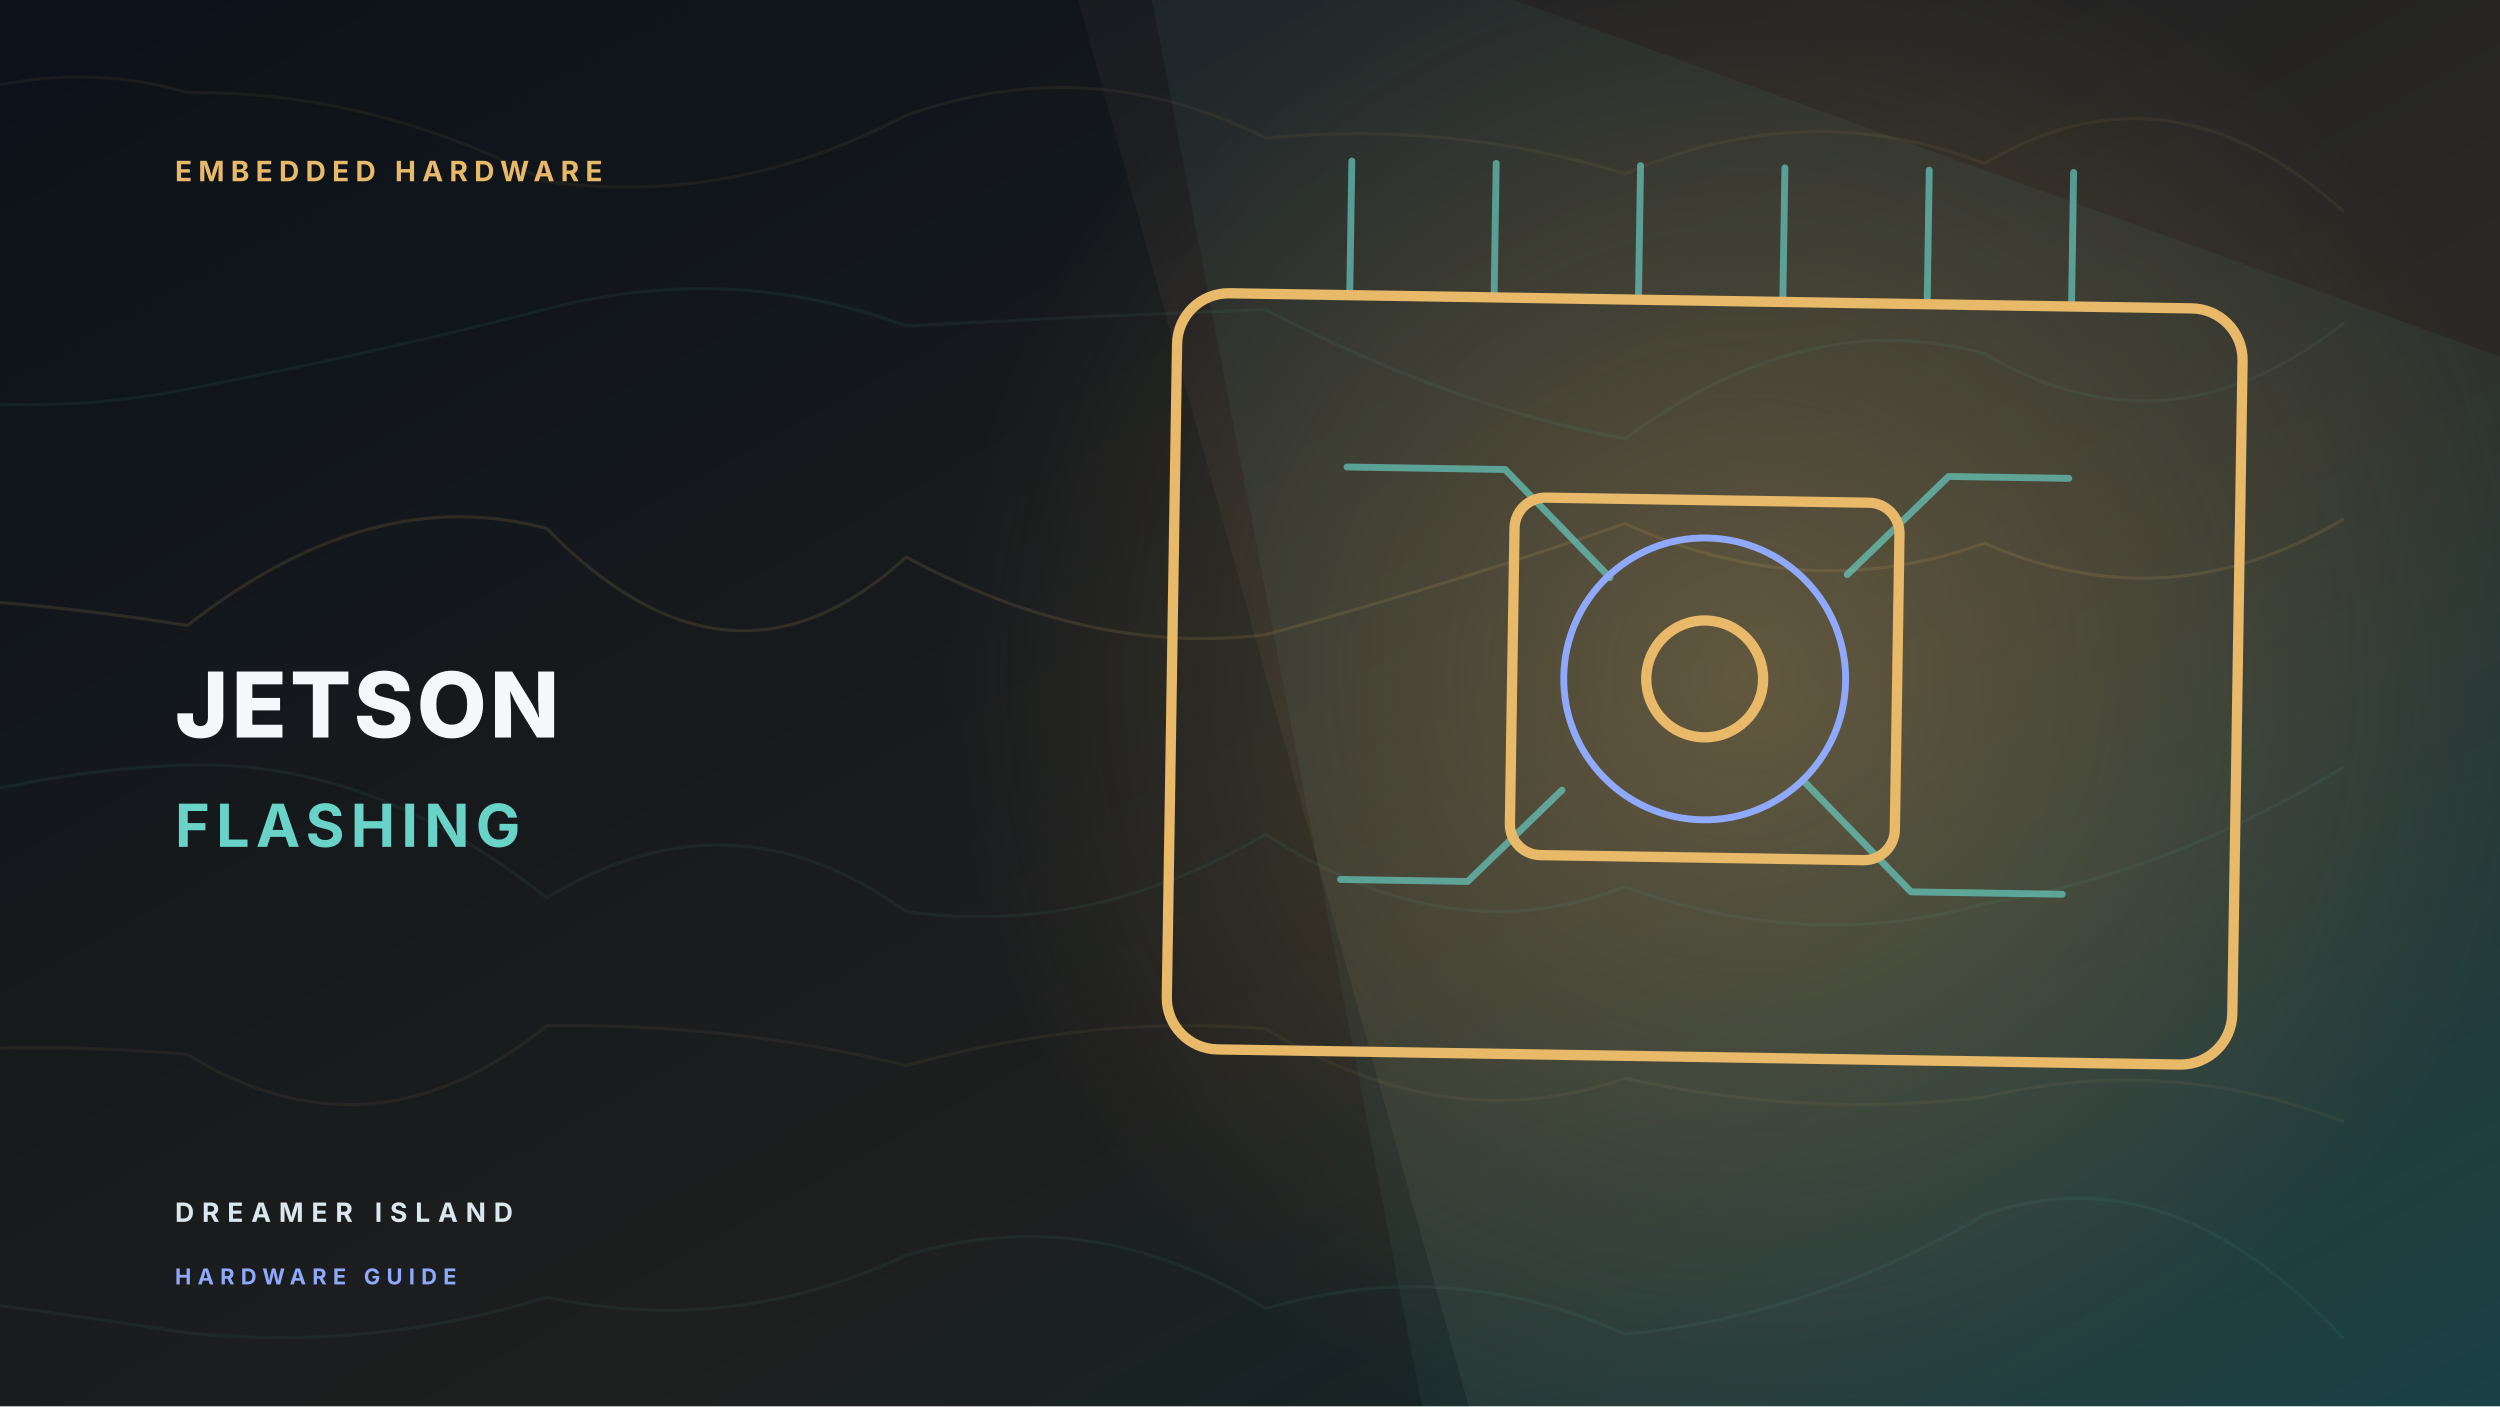
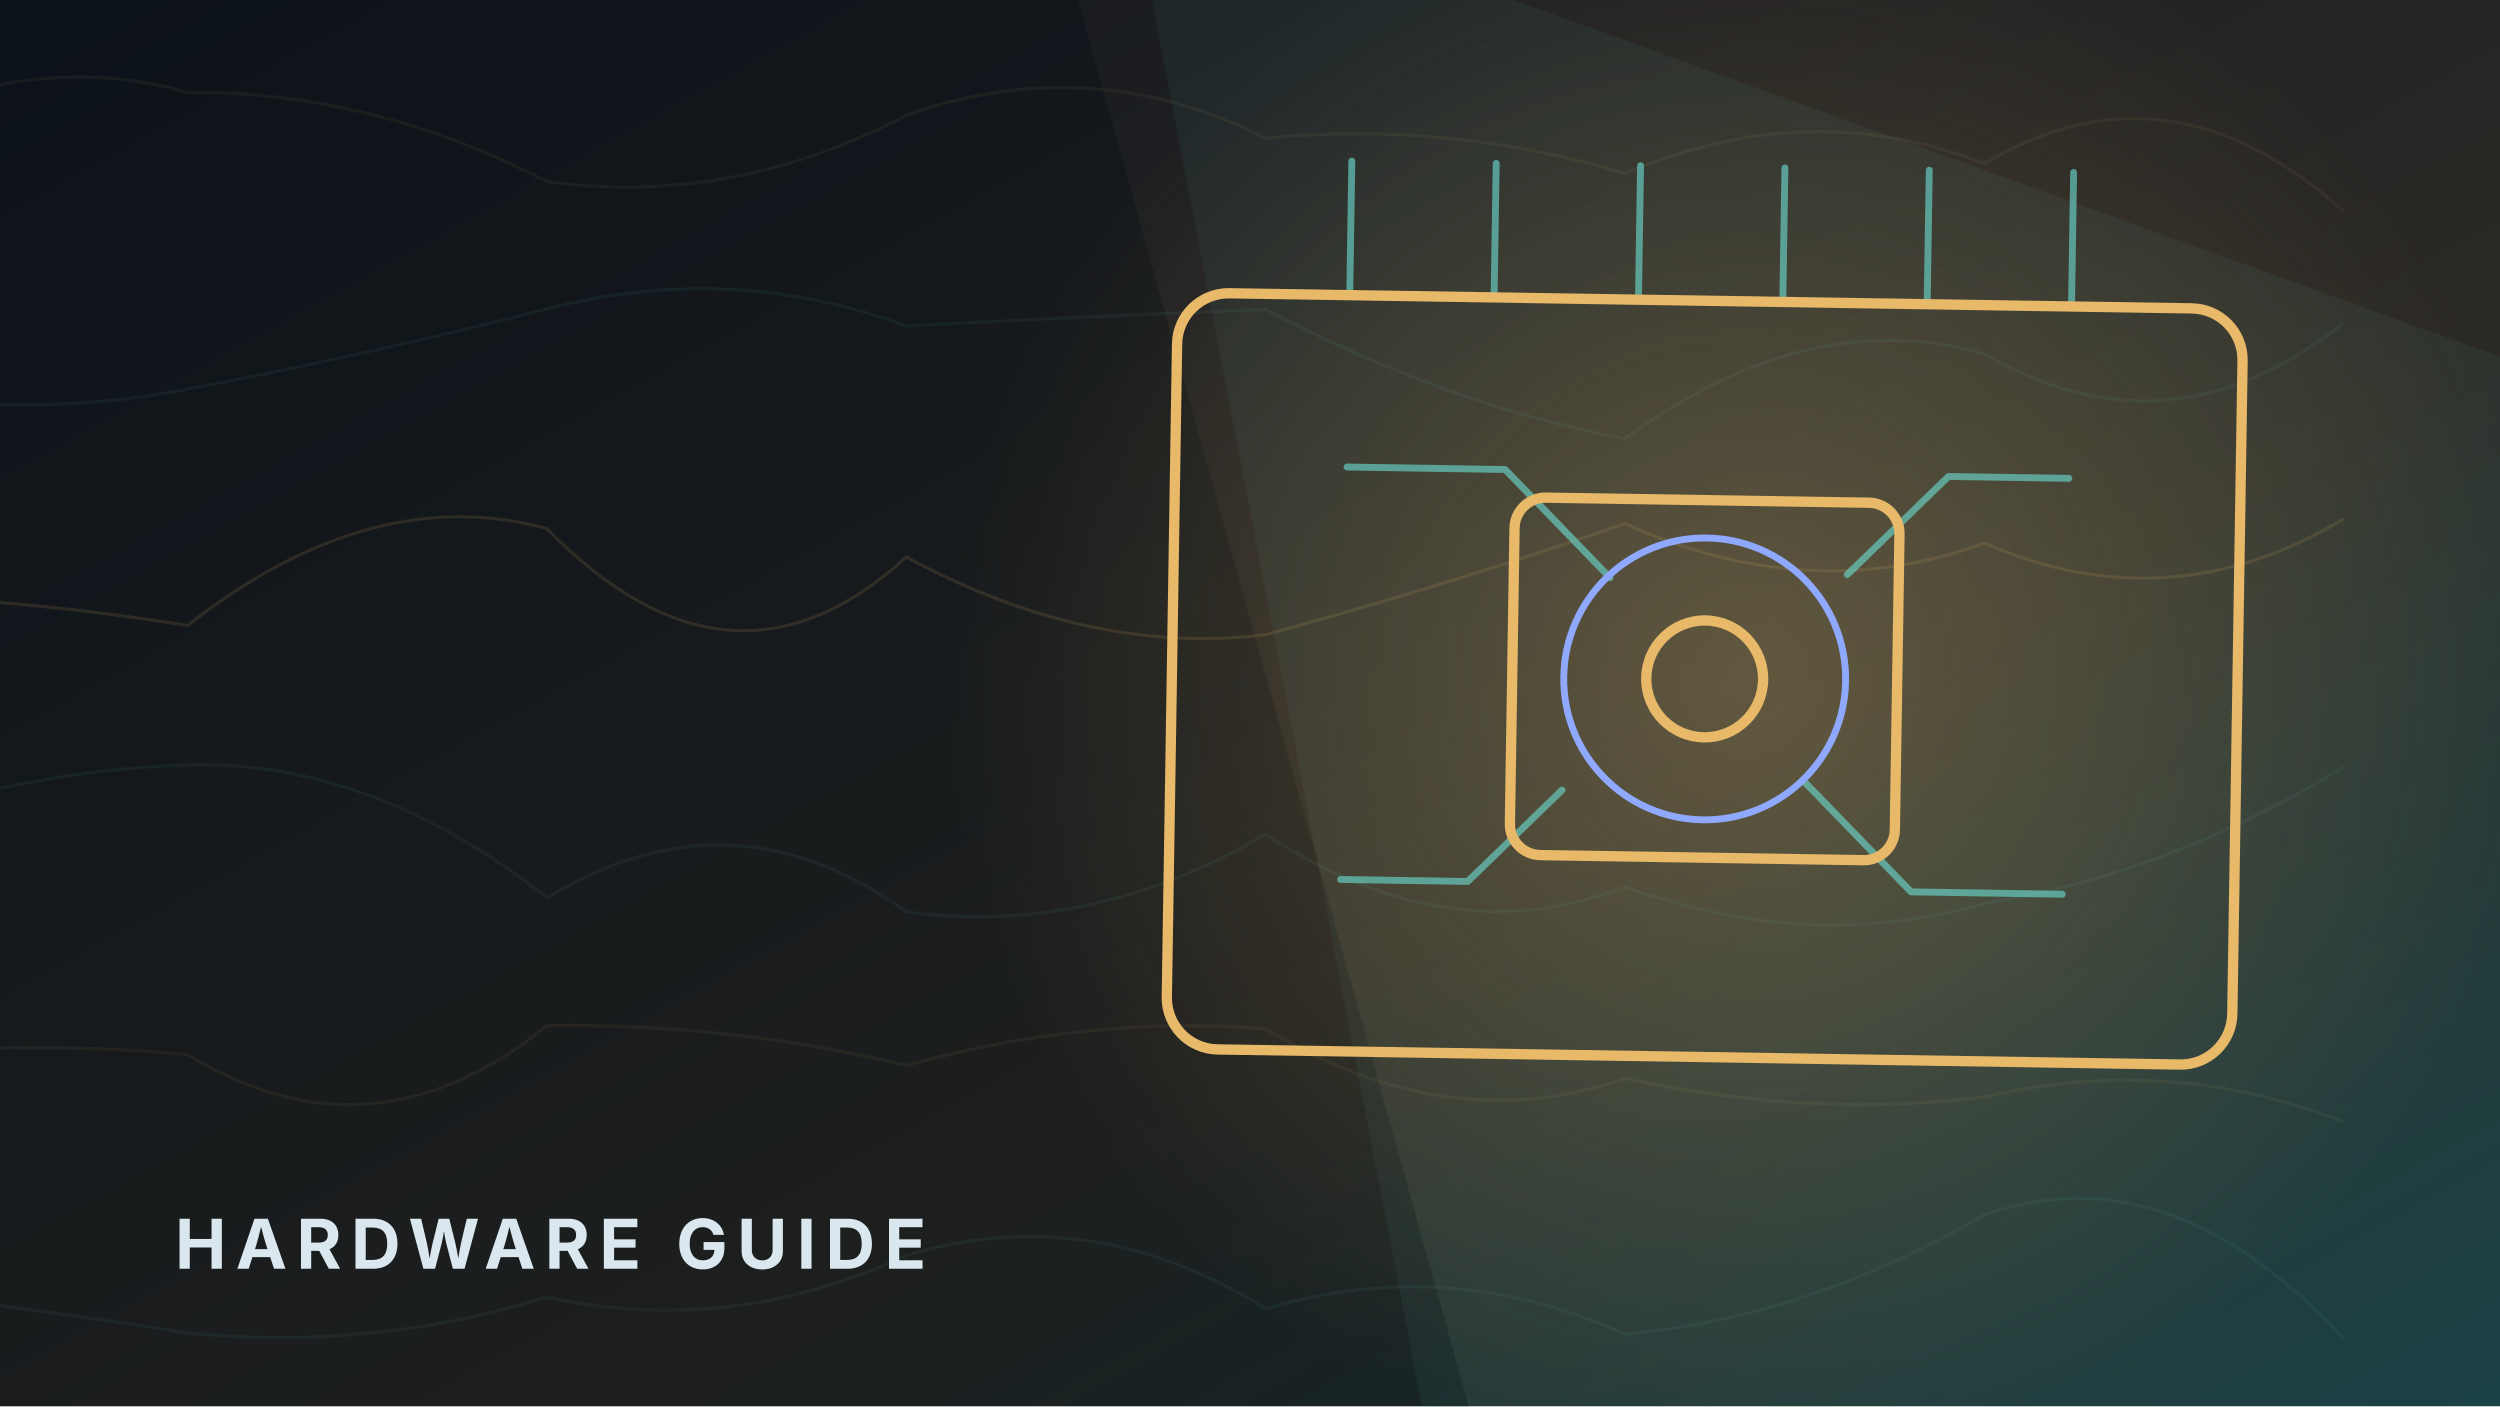
<svg xmlns="http://www.w3.org/2000/svg" width="1600" height="900" viewBox="0 0 1600 900" role="img" aria-labelledby="card-title card-desc">
  <defs>
    <linearGradient id="card-bg-edb9d4cc311e" x1="0" y1="0" x2="1" y2="1">
      <stop stop-color="#10151e" />
      <stop offset=".62" stop-color="#2b2925" />
      <stop offset="1" stop-color="#15383d" />
    </linearGradient>
    <radialGradient id="card-glow-edb9d4cc311e">
      <stop stop-color="#e7b969" stop-opacity=".28" />
      <stop offset="1" stop-color="#e7b969" stop-opacity="0" />
    </radialGradient>
    <linearGradient id="card-line-edb9d4cc311e" x1="0" y1="0" x2="1" y2="0">
      <stop stop-color="#e7b969" />
      <stop offset="1" stop-color="#69d3c8" />
    </linearGradient>
  </defs>
  <rect width="1600" height="900" fill="url(#card-bg-edb9d4cc311e)" />
  <path d="M0 0h690l250 900H0Z" fill="#020b12" opacity=".34" />
  <path d="M720-90 1660 250v740L910 900Z" fill="#69d3c8" opacity=".055" />
  <circle cx="1116.1" cy="432.5" r="510" fill="url(#card-glow-edb9d4cc311e)" />
  <g opacity=".62">
    <path d="M-120 102.1 Q8 26.4 120 59.2 Q238 58.2 350 116.2 Q468 132.5 580 73.8 Q698 32 810 88.4 Q928 77.1 1040 111.1 Q1158 60.8 1270 104.7 Q1388 34.5 1500 135.4" fill="none" stroke="#e7b969" stroke-width="2" opacity="0.1" />
    <path d="M-120 244.3 Q8 271.3 120 249 Q238 226.6 350 197.7 Q468 167.2 580 208.6 Q698 202.3 810 198.1 Q928 259.8 1040 280.8 Q1158 194.6 1270 226.4 Q1388 295.4 1500 206.7" fill="none" stroke="#69d3c8" stroke-width="2" opacity="0.1" />
    <path d="M-120 378.7 Q8 382.3 120 400.3 Q238 307.8 350 338.3 Q468 459.2 580 356.5 Q698 420.1 810 406.2 Q928 374.1 1040 335.1 Q1158 388.5 1270 347.6 Q1388 399.2 1500 332.1" fill="none" stroke="#e7b969" stroke-width="2" opacity="0.2" />
    <path d="M-120 539.2 Q8 492.8 120 489.6 Q238 486.2 350 574.6 Q468 502.8 580 583.5 Q698 599.7 810 533.9 Q928 611.2 1040 567.6 Q1158 610.2 1270 578.3 Q1388 559.4 1500 490.8" fill="none" stroke="#69d3c8" stroke-width="2" opacity="0.1" />
    <path d="M-120 678.7 Q8 664.5 120 674.9 Q238 747.2 350 656.4 Q468 654.8 580 681.9 Q698 649.3 810 658.4 Q928 729.7 1040 690.1 Q1158 715.9 1270 702.1 Q1388 674.3 1500 718" fill="none" stroke="#e7b969" stroke-width="2" opacity="0.1" />
    <path d="M-120 821 Q8 835.3 120 853.1 Q238 864.8 350 830.2 Q468 855.7 580 803.4 Q698 767.9 810 837.5 Q928 803 1040 853.9 Q1158 842.9 1270 777.5 Q1388 736.1 1500 856.7" fill="none" stroke="#69d3c8" stroke-width="2" opacity="0.1" />
  </g>
  <g transform="translate(1091 434.5) rotate(0.9) scale(1.1)">
    <g fill="none" stroke="#69d3c8" stroke-width="4" stroke-linecap="round" stroke-linejoin="round" opacity=".66">
      <path d="M-210-220v-78M-210220v78M-310 -210h-78M310 -210h78" />
      <path d="M-126-220v-78M-126220v78M-310 -126h-78M310 -126h78" />
      <path d="M-42-220v-78M-42220v78M-310 -42h-78M310 -42h78" />
      <path d="M42-220v-78M42220v78M-310 42h-78M310 42h78" />
      <path d="M126-220v-78M126220v78M-310 126h-78M310 126h78" />
      <path d="M210-220v-78M210220v78M-310 210h-78M310 210h78" />
      <path d="M-210-120h92l62 62M210 122h-88l-64-64M-210 120h74l54-54M210-120h-70l-58 58" />
    </g>
    <g fill="none" stroke="#e7b969" stroke-width="6" stroke-linecap="round" stroke-linejoin="round">
      <rect x="-310" y="-220" width="620" height="440" rx="30" />
      <rect x="-112" y="-104" width="224" height="208" rx="18" />
      <circle r="34" />
    </g>
    <circle r="82" fill="none" stroke="#8fa9ff" stroke-width="4" stroke-linecap="round" stroke-linejoin="round" />
  </g>
  <path d="M72 76v748" stroke="url(#card-line-edb9d4cc311e)" stroke-width="4" />
  <g font-family="Inter, ui-sans-serif, system-ui, -apple-system, BlinkMacSystemFont, Segoe UI, sans-serif">
-     <text x="112" y="116" fill="#e7b969" font-size="18" font-weight="700" letter-spacing="4">EMBEDDED HARDWARE</text>
-     <text x="112" y="472" fill="#f4f8fb" font-size="58" font-weight="760" letter-spacing="2">JETSON</text>
-     <text x="112" y="542" fill="#69d3c8" font-size="38" font-weight="650" letter-spacing="4">FLASHING</text>
-     <text x="112" y="782" fill="#dbe7ee" font-size="17" font-weight="650" letter-spacing="5">DREAMER ISLAND</text>
-     <text x="112" y="822" fill="#8fa9ff" font-size="14" font-weight="700" letter-spacing="4">HARDWARE GUIDE</text>
+     <text x="112" y="812" fill="#dbe7ee" font-size="44" font-weight="700" letter-spacing="6">HARDWARE GUIDE</text>
  </g>
</svg>
